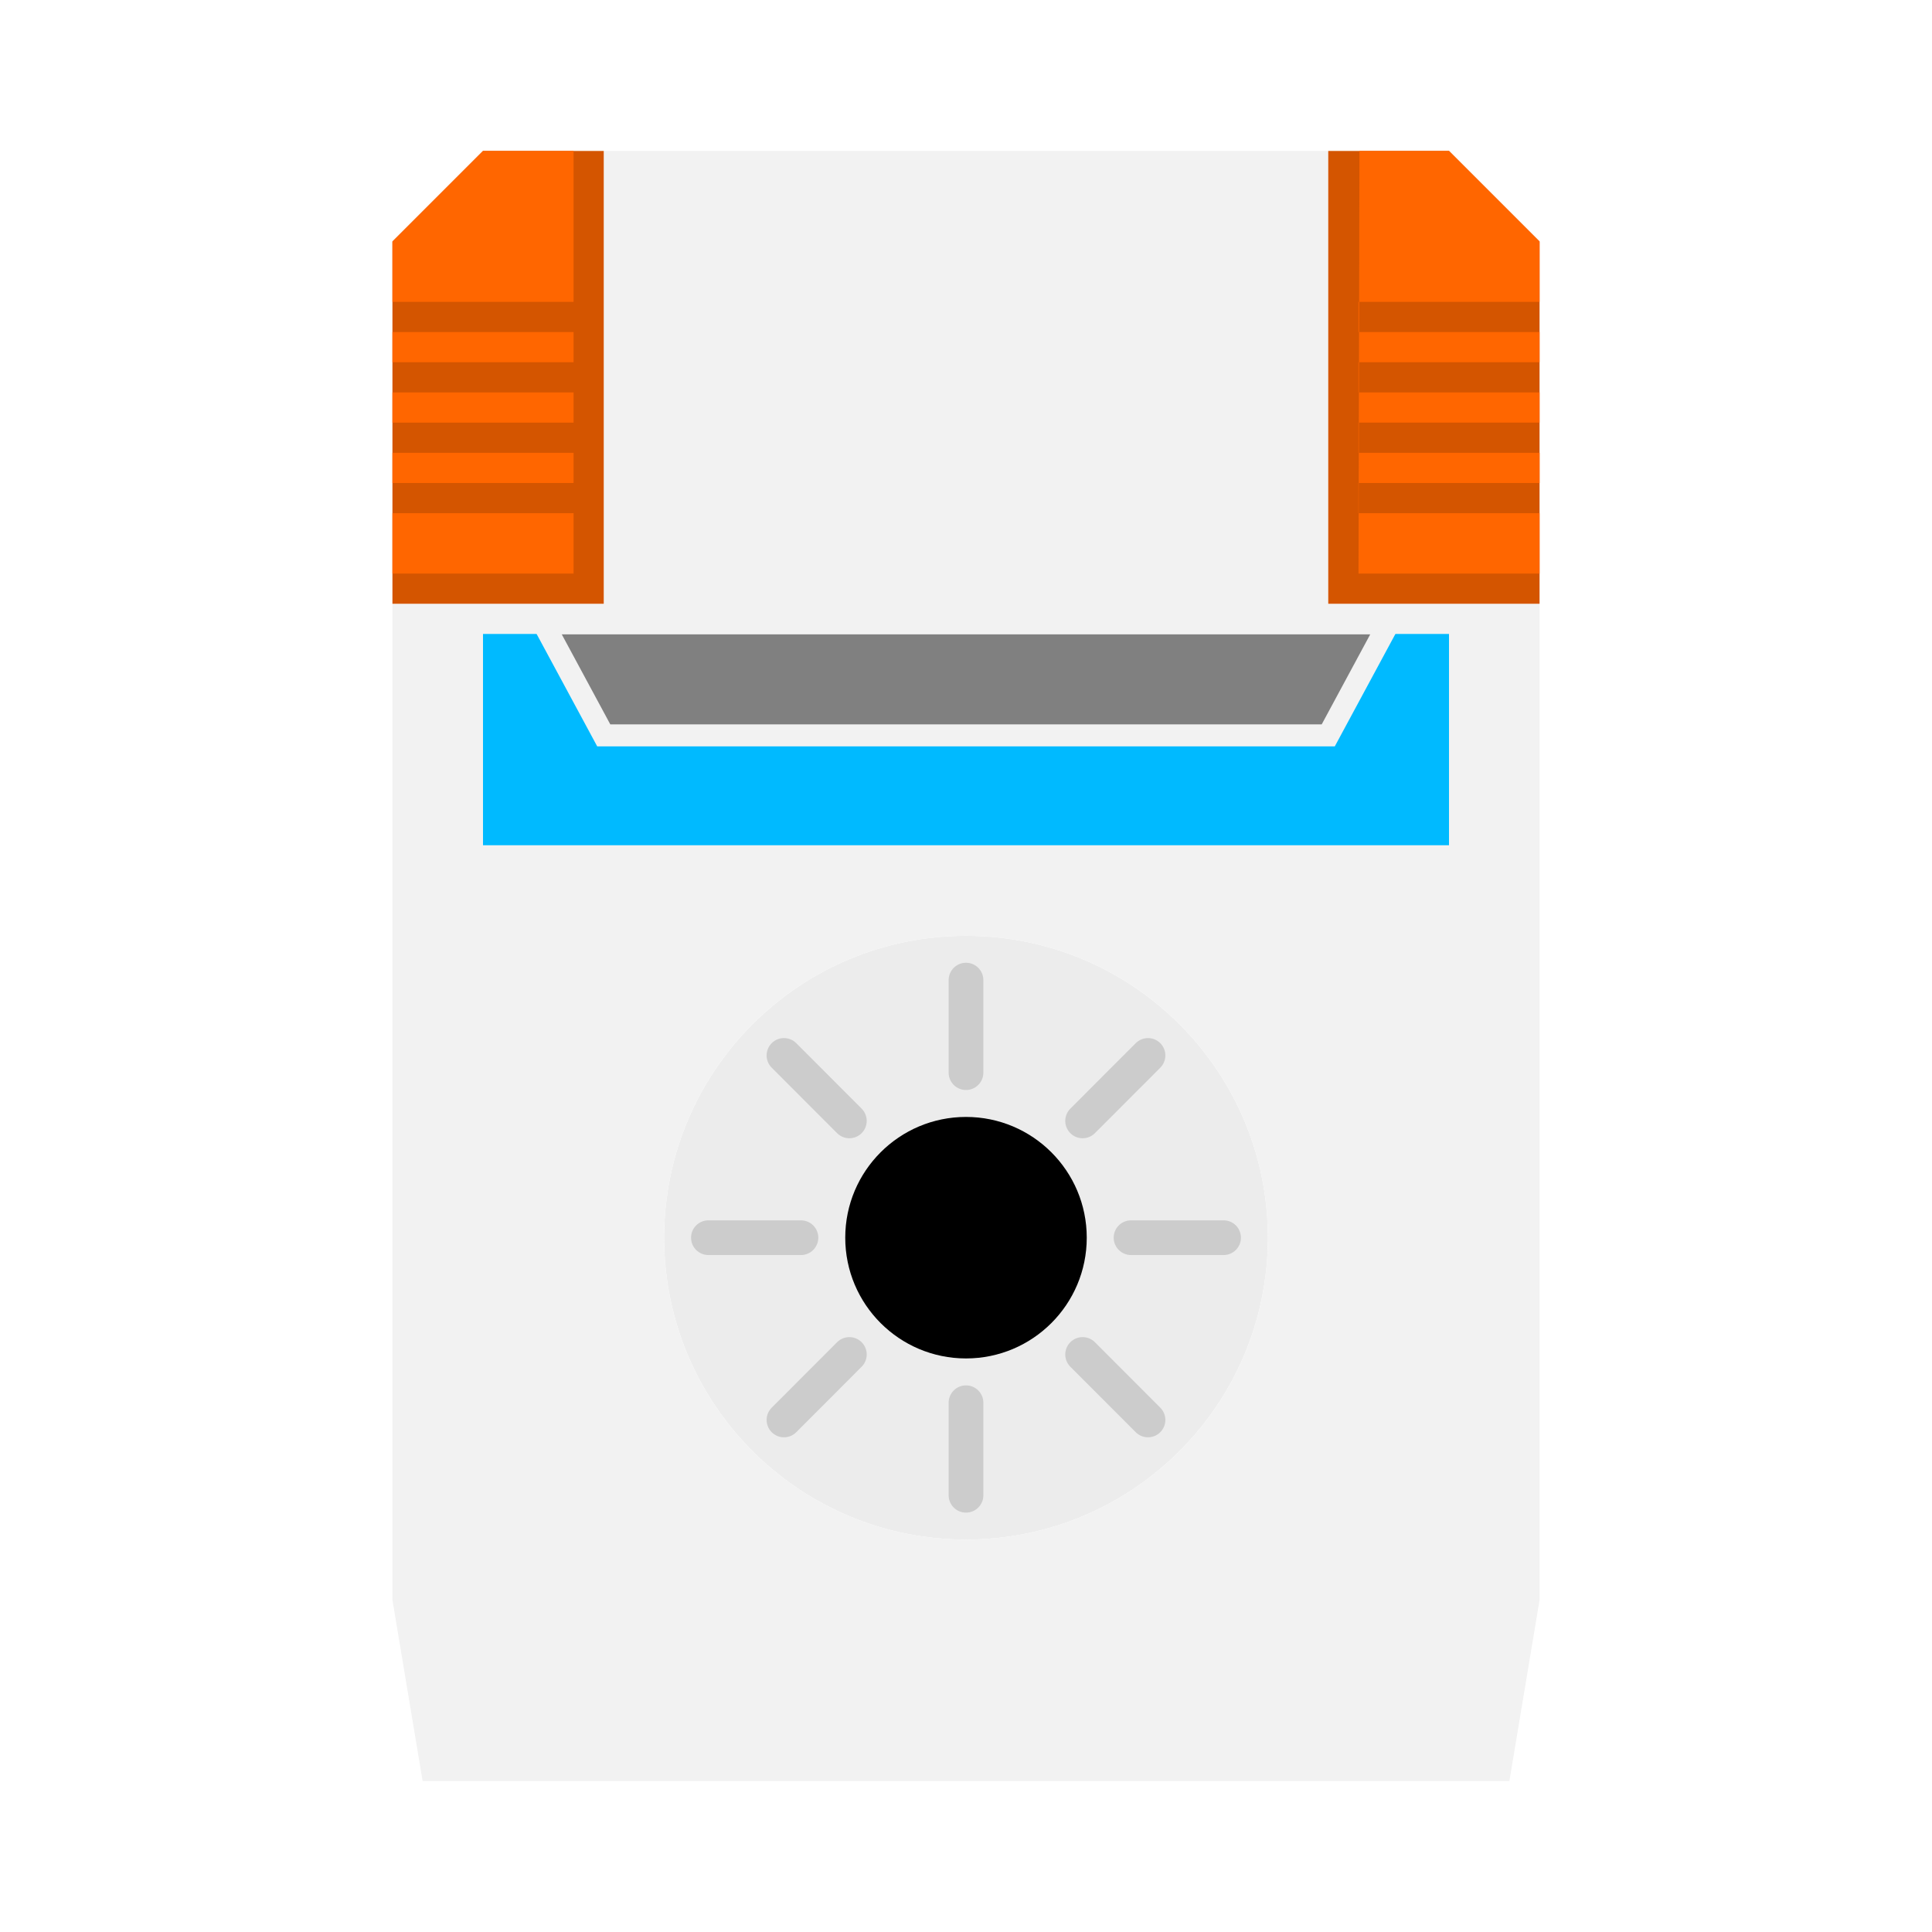
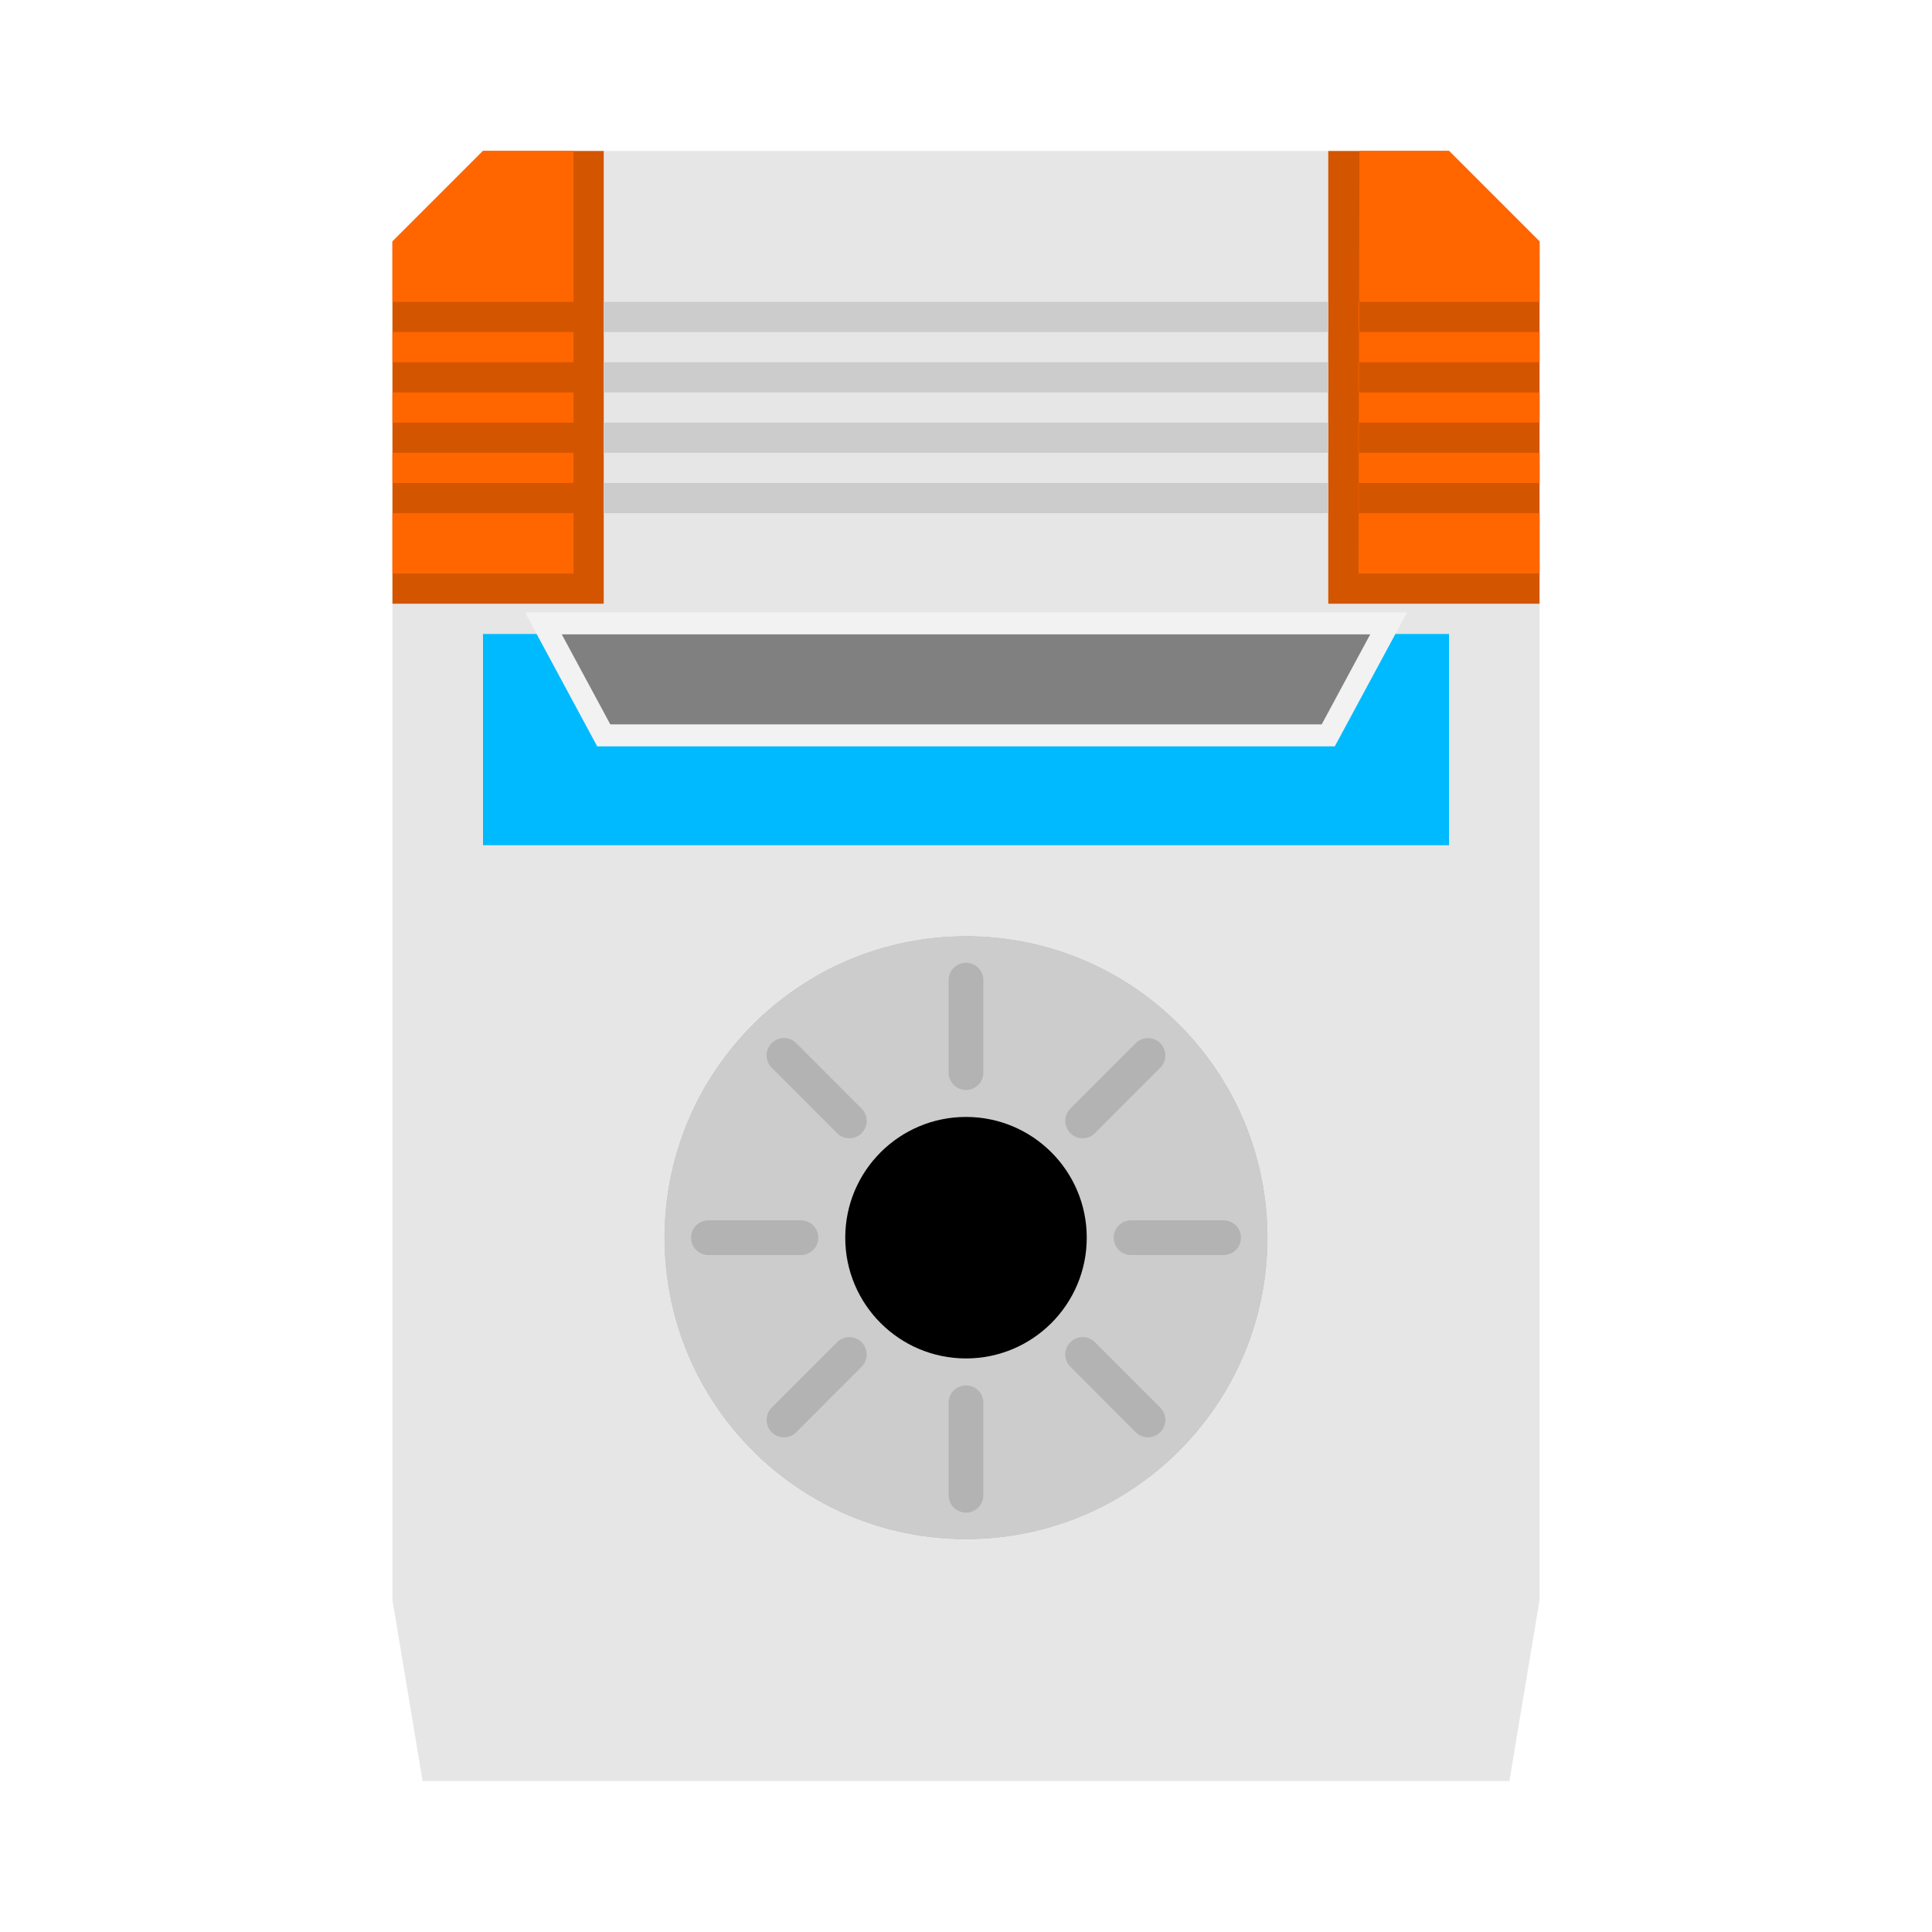
<svg xmlns="http://www.w3.org/2000/svg" id="svg4631" version="1.1" width="64" height="64" xml:space="preserve">
  <defs id="defs4635">
    <clipPath clipPathUnits="userSpaceOnUse" id="clipPath4693">
      <path d="M 0,64 64,64 64,0 0,0 0,64 z" id="path4695" />
    </clipPath>
  </defs>
  <g id="g4639" transform="matrix(1.25,0,0,-1.25,0,64)">
-     <path d="m 25.6,10.4 c -4.418,0 -8,3.582 -8,8 0,4.418 3.582,8 8,8 4.418,0 8,-3.582 8,-8 0,-4.418 -3.582,-8 -8,-8" style="fill:#ececec;fill-opacity:1;fill-rule:nonzero;stroke:none;stroke-width:2" id="path913" />
-     <path d="m 38.4,28.8 h -25.6 v 5.6 h 25.6 z m -12.8,-18.4 c -4.418,0 -8,3.582 -8,8 0,4.418 3.582,8 8,8 4.418,0 8,-3.582 8,-8 0,-4.418 -3.582,-8 -8,-8 m 10.4,24.8 h -0.8 v 12 h -19.2 v -12 h -0.8 -4.8 V 8.8 l 0.8,-4.8 h 28.8 l 0.8,4.8 v 26.4 z" style="fill:#f2f2f2;fill-opacity:1;fill-rule:nonzero;stroke:none;stroke-width:0.8" id="path4701" />
+     <path d="m 25.6,10.4 c -4.418,0 -8,3.582 -8,8 0,4.418 3.582,8 8,8 4.418,0 8,-3.582 8,-8 0,-4.418 -3.582,-8 -8,-8" style="fill:#cccccc;fill-opacity:1;fill-rule:nonzero;stroke:none;stroke-width:2" id="path913" />
+     <path d="m 38.4,28.8 h -25.6 v 5.6 h 25.6 z m -12.8,-18.4 c -4.418,0 -8,3.582 -8,8 0,4.418 3.582,8 8,8 4.418,0 8,-3.582 8,-8 0,-4.418 -3.582,-8 -8,-8 m 10.4,24.8 h -0.8 v 12 h -19.2 v -12 h -0.8 -4.8 V 8.8 l 0.8,-4.8 h 28.8 l 0.8,4.8 v 26.4 z" style="fill:#e6e6e6;fill-opacity:1;fill-rule:nonzero;stroke:none;stroke-width:0.8" id="path4701" />
    <path style="fill:#d45500;stroke:none;stroke-width:0.8px;stroke-linecap:butt;stroke-linejoin:miter;stroke-opacity:1" d="m 40.8,35.2 v 9.6 l -2.4,2.4 h -3.2 v -12 z" id="path891-3" />
    <path style="fill:#d45500;stroke:none;stroke-width:0.8px;stroke-linecap:butt;stroke-linejoin:miter;stroke-opacity:1" d="m 10.4,35.2 v 9.6 l 2.4,2.4 h 3.2 v -12 z" id="path891" />
    <path d="m 15.2,37.6 h -4.8 V 36 h 4.8 z" style="fill:#ff6600;fill-opacity:1;fill-rule:nonzero;stroke:none;stroke-width:0.8" id="path4641" />
    <path id="path4645" style="fill:#ff6600;fill-opacity:1;fill-rule:nonzero;stroke:none;stroke-width:0.8" d="m 15.2,47.2 h -2.4 l -2.4,-2.4 v -1.6 h 4.8 z" />
    <path d="m 10.4,41.6 h 4.8 v 0.8 h -4.8 z" style="fill:#ff6600;fill-opacity:1;fill-rule:nonzero;stroke:none;stroke-width:0.8" id="path4647" />
    <path id="path4651" style="fill:#ff6600;fill-opacity:1;fill-rule:nonzero;stroke:none;stroke-width:0.8" d="m 36.016,42.4 -0.002,-0.8 h 4.786 v 0.8 z" />
    <path d="m 10.4,38.4 h 4.8 v 0.8 h -4.8 z" style="fill:#ff6600;fill-opacity:1;fill-rule:nonzero;stroke:none;stroke-width:0.8" id="path4653" />
    <path d="m 10.4,40 h 4.8 v 0.8 h -4.8 z" style="fill:#ff6600;fill-opacity:1;fill-rule:nonzero;stroke:none;stroke-width:0.8" id="path4655" />
    <path id="path4659" style="fill:#ff6600;fill-opacity:1;fill-rule:nonzero;stroke:none;stroke-width:0.8" d="m 36,38.4 v -0.8 h 0.006 l 0.002,0.8 z" />
    <path id="path4663" style="fill:#ff6600;fill-opacity:1;fill-rule:nonzero;stroke:none;stroke-width:0.8" d="m 36,41.6 v -0.8 h 0.012 l 0.003,0.8 z" />
    <path id="path4667" style="fill:#ff6600;fill-opacity:1;fill-rule:nonzero;stroke:none;stroke-width:0.8" d="m 36,43.2 v -0.8 h 0.017 l 0.002,0.8 z" />
    <path id="path4671" style="fill:#ff6600;fill-opacity:1;fill-rule:nonzero;stroke:none;stroke-width:0.8" d="m 40.8,44.8 -2.4,2.4 h -2.373 l -0.009,-4 h 4.782 z" />
    <path id="path4675" style="fill:#ff6600;fill-opacity:1;fill-rule:nonzero;stroke:none;stroke-width:0.8" d="m 36.009,39.2 -0.002,-0.8 h 4.794 v 0.8 z" />
    <path id="path4679" style="fill:#ff6600;fill-opacity:1;fill-rule:nonzero;stroke:none;stroke-width:0.8" d="m 36.012,40.8 -0.002,-0.8 h 4.79 v 0.8 z" />
    <path id="path4683" style="fill:#ff6600;fill-opacity:1;fill-rule:nonzero;stroke:none;stroke-width:0.8" d="m 36,40 v -0.801 h 0.01 l 0.002,0.801 z" />
    <path id="path4687" style="fill:#ff6600;fill-opacity:1;fill-rule:nonzero;stroke:none;stroke-width:0.8" d="m 40.8,36 v 1.6 h -4.794 l -0.004,-1.6 z" />
    <path id="path4699" style="fill:#000000;fill-opacity:1;fill-rule:nonzero;stroke:none;stroke-width:0.8" d="m 25.6,15.2 c -1.767,0 -3.2,1.433 -3.2,3.2 0,1.767 1.433,3.2 3.2,3.2 1.767,0 3.2,-1.433 3.2,-3.2 0,-1.767 -1.433,-3.2 -3.2,-3.2" />
    <rect style="fill:#00baff;fill-opacity:1;stroke:none;stroke-width:0.8" id="rect908" width="25.6" height="5.6" x="12.8" y="-34.4" transform="scale(1,-1)" />
    <path style="fill:#808080;fill-opacity:1;stroke:#f2f2f2;stroke-width:0.582" d="m 14.4,34.68 h 22.4 l -1.6,-2.968 h -19.2 z" id="rect910" />
-     <rect style="fill:#cccccc;fill-opacity:1;stroke:none;stroke-width:0.531" id="rect915" width="3.372" height="0.92" x="18.314" y="-18.86" transform="scale(1,-1)" ry="0.46" />
-     <rect ry="0.46" transform="scale(1,-1)" y="-18.86" x="29.514" height="0.92" width="3.372" id="rect919" style="fill:#cccccc;fill-opacity:1;stroke:none;stroke-width:0.531" />
-     <rect style="fill:#cccccc;fill-opacity:1;stroke:none;stroke-width:0.531" id="rect921" width="3.372" height="0.92" x="-14.486" y="-26.06" transform="matrix(0,-1,-1,0,0,0)" ry="0.46" />
-     <rect ry="0.46" transform="matrix(0,-1,-1,0,0,0)" y="-26.06" x="-25.686" height="0.92" width="3.372" id="rect923" style="fill:#cccccc;fill-opacity:1;stroke:none;stroke-width:0.531" />
-     <rect ry="0.46" transform="matrix(0.7066318,-0.7075815,-0.7075815,-0.7066318,0,0)" y="-31.576" x="8.984" height="0.92" width="3.372" id="rect937" style="fill:#cccccc;fill-opacity:1;stroke:none;stroke-width:0.531" />
-     <rect style="fill:#cccccc;fill-opacity:1;stroke:none;stroke-width:0.531" id="rect939" width="3.372" height="0.92" x="-2.216" y="-31.576" transform="matrix(0.7066318,-0.7075815,-0.7075815,-0.7066318,0,0)" ry="0.46" />
-     <rect style="fill:#cccccc;fill-opacity:1;stroke:none;stroke-width:0.531" id="rect941" width="3.372" height="0.92" x="-27.195" y="4.652" transform="rotate(-134.9615)" ry="0.46" />
-     <rect ry="0.46" transform="rotate(-134.9615)" y="4.652" x="-38.395" height="0.92" width="3.372" id="rect943" style="fill:#cccccc;fill-opacity:1;stroke:none;stroke-width:0.531" />
+     <rect style="fill:#b3b3b3;fill-opacity:1;stroke:none;stroke-width:0.531" id="rect915" width="3.372" height="0.92" x="18.314" y="-18.86" transform="scale(1,-1)" ry="0.46" />
+     <rect ry="0.46" transform="scale(1,-1)" y="-18.86" x="29.514" height="0.92" width="3.372" id="rect919" style="fill:#b3b3b3;fill-opacity:1;stroke:none;stroke-width:0.531" />
+     <rect style="fill:#b3b3b3;fill-opacity:1;stroke:none;stroke-width:0.531" id="rect921" width="3.372" height="0.92" x="-14.486" y="-26.06" transform="matrix(0,-1,-1,0,0,0)" ry="0.46" />
+     <rect ry="0.46" transform="matrix(0,-1,-1,0,0,0)" y="-26.06" x="-25.686" height="0.92" width="3.372" id="rect923" style="fill:#b3b3b3;fill-opacity:1;stroke:none;stroke-width:0.531" />
+     <rect ry="0.46" transform="matrix(0.7066318,-0.7075815,-0.7075815,-0.7066318,0,0)" y="-31.576" x="8.984" height="0.92" width="3.372" id="rect937" style="fill:#b3b3b3;fill-opacity:1;stroke:none;stroke-width:0.531" />
+     <rect style="fill:#b3b3b3;fill-opacity:1;stroke:none;stroke-width:0.531" id="rect939" width="3.372" height="0.92" x="-2.216" y="-31.576" transform="matrix(0.7066318,-0.7075815,-0.7075815,-0.7066318,0,0)" ry="0.46" />
+     <rect style="fill:#b3b3b3;fill-opacity:1;stroke:none;stroke-width:0.531" id="rect941" width="3.372" height="0.92" x="-27.195" y="4.652" transform="rotate(-134.9615)" ry="0.46" />
+     <rect ry="0.46" transform="rotate(-134.9615)" y="4.652" x="-38.395" height="0.92" width="3.372" id="rect943" style="fill:#b3b3b3;fill-opacity:1;stroke:none;stroke-width:0.531" />
+     <path id="path843" style="fill:#cccccc;fill-opacity:1;fill-rule:nonzero;stroke:none;stroke-width:1.6" d="m 16,42.4 h 19.2 v 0.8 h -19.2 z" />
+     <path d="m 16,40.8 h 19.2 v 0.8 h -19.2 z" style="fill:#cccccc;fill-opacity:1;fill-rule:nonzero;stroke:none;stroke-width:1.6" id="path845" />
+     <path id="path847" style="fill:#cccccc;fill-opacity:1;fill-rule:nonzero;stroke:none;stroke-width:1.6" d="m 16,39.2 h 19.2 V 40 h -19.2 z" />
+     <path d="m 16,37.6 h 19.2 v 0.8 h -19.2 z" style="fill:#cccccc;fill-opacity:1;fill-rule:nonzero;stroke:none;stroke-width:1.6" id="path849" />
  </g>
</svg>
